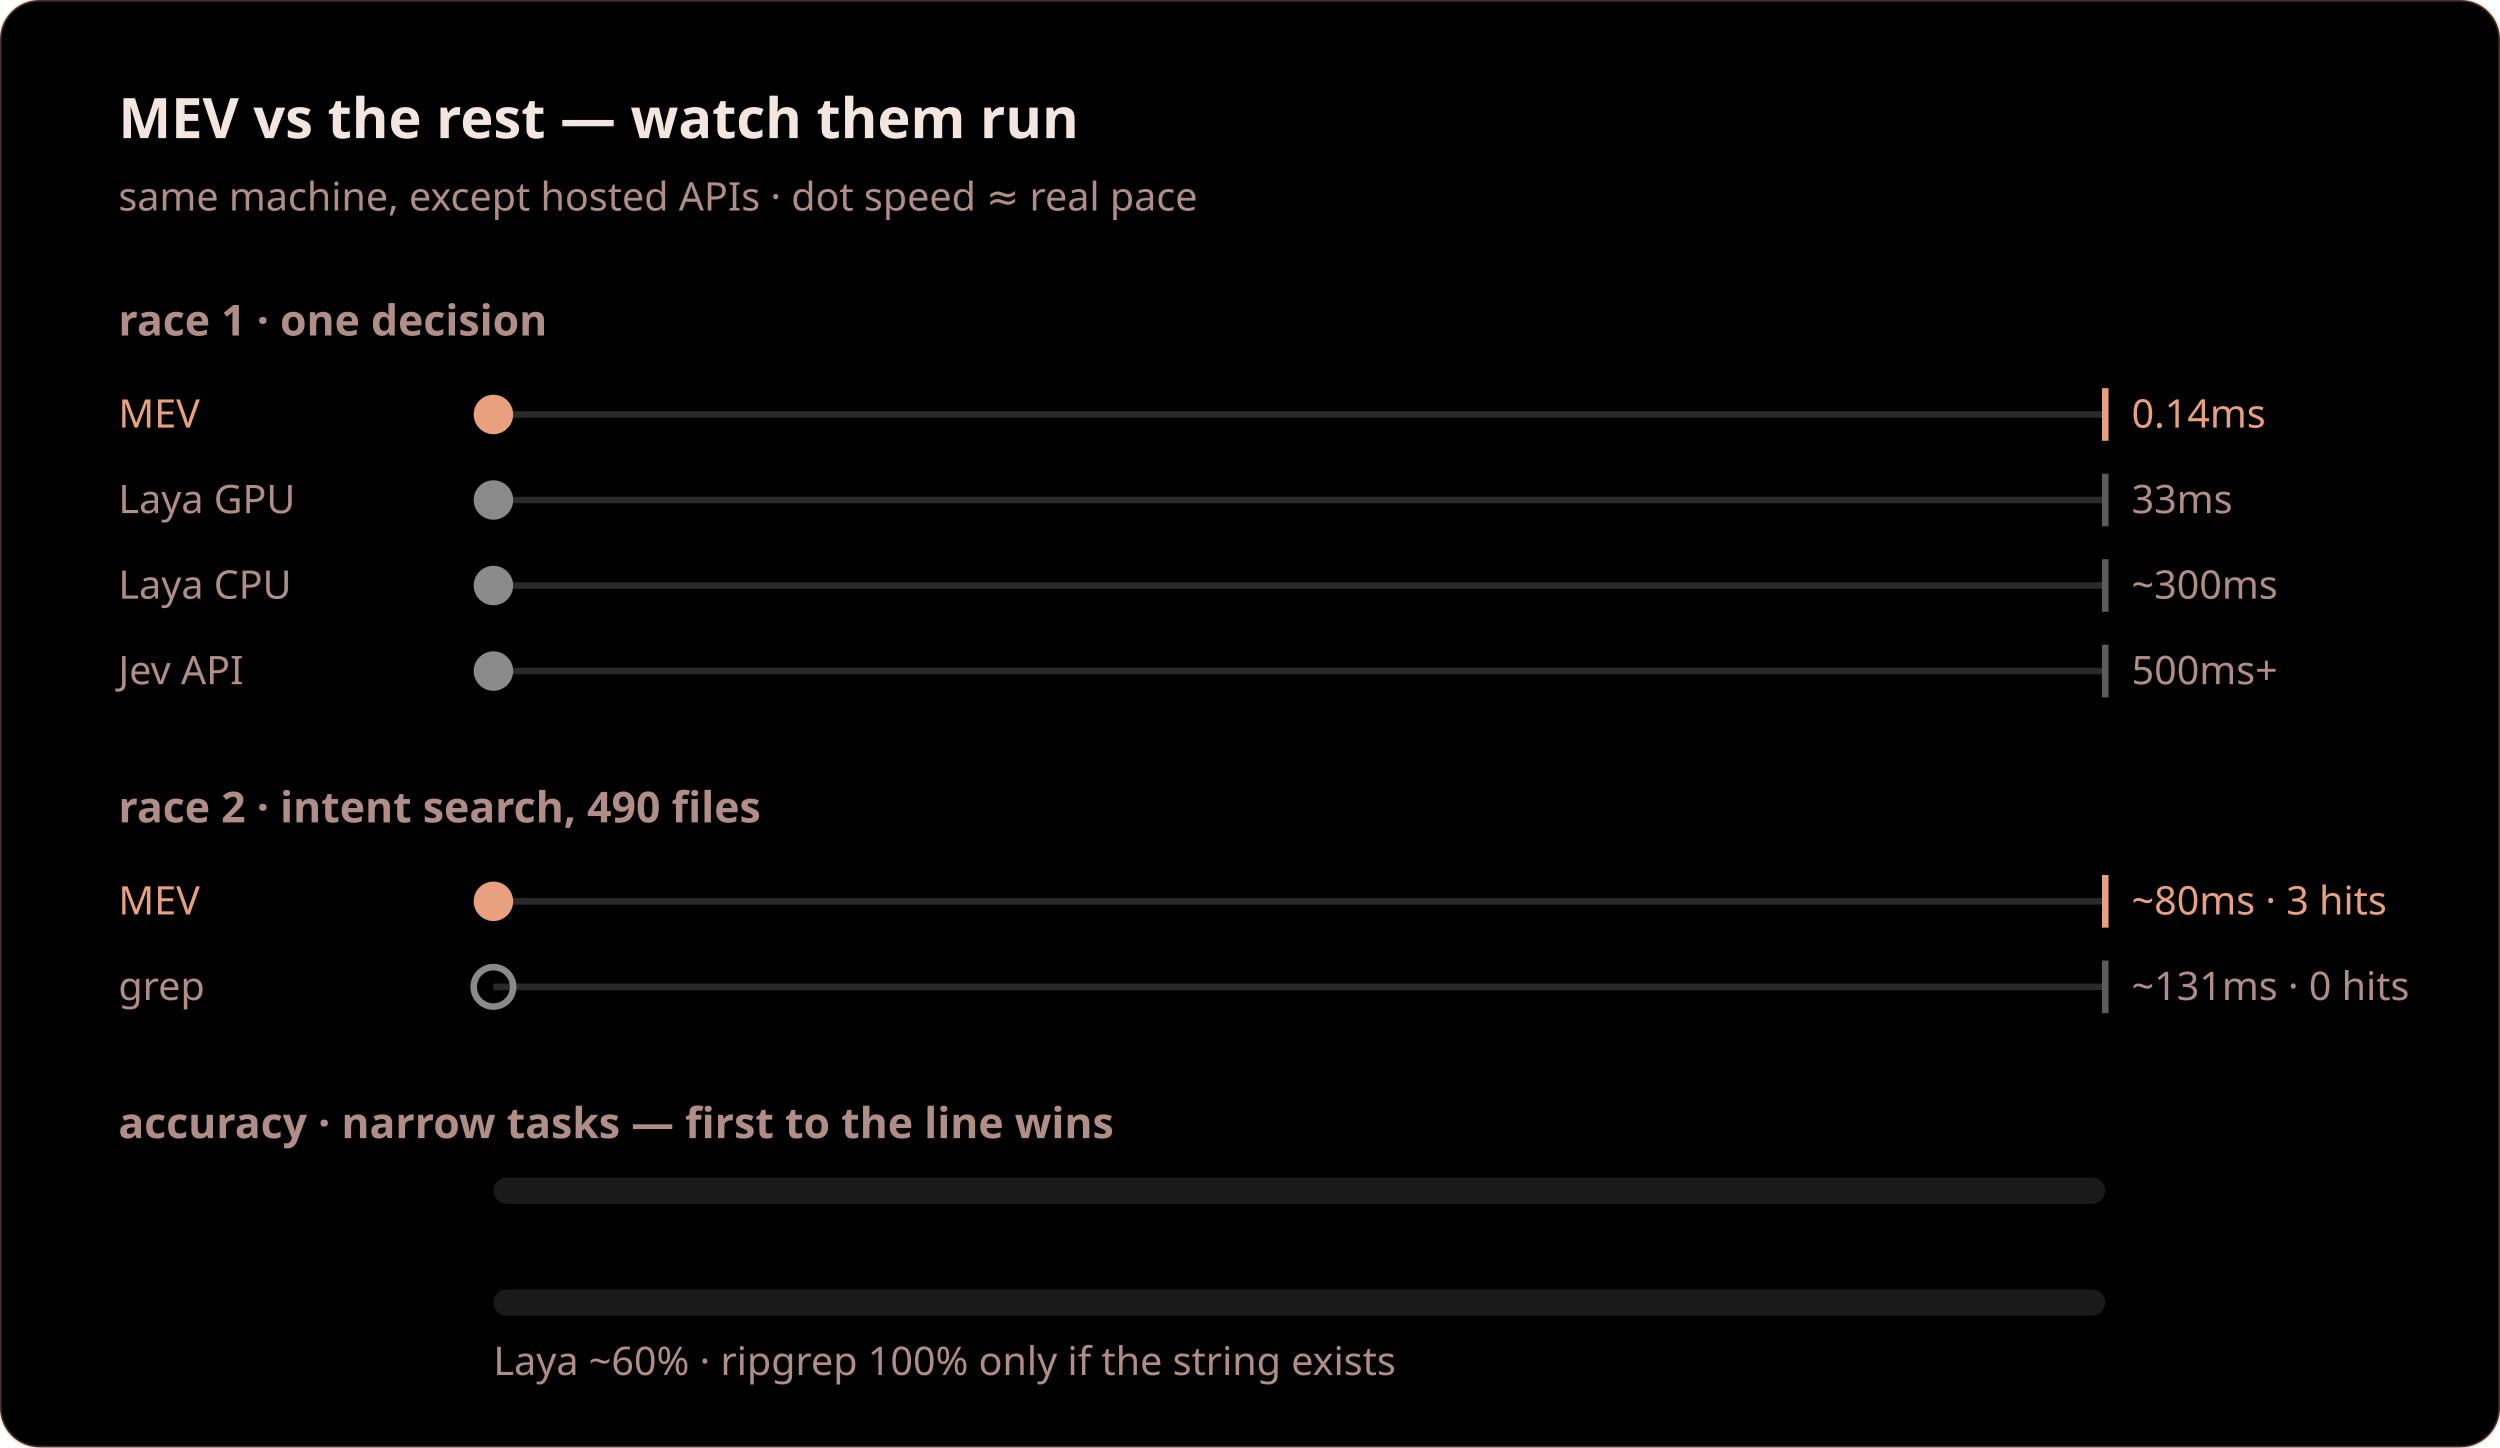
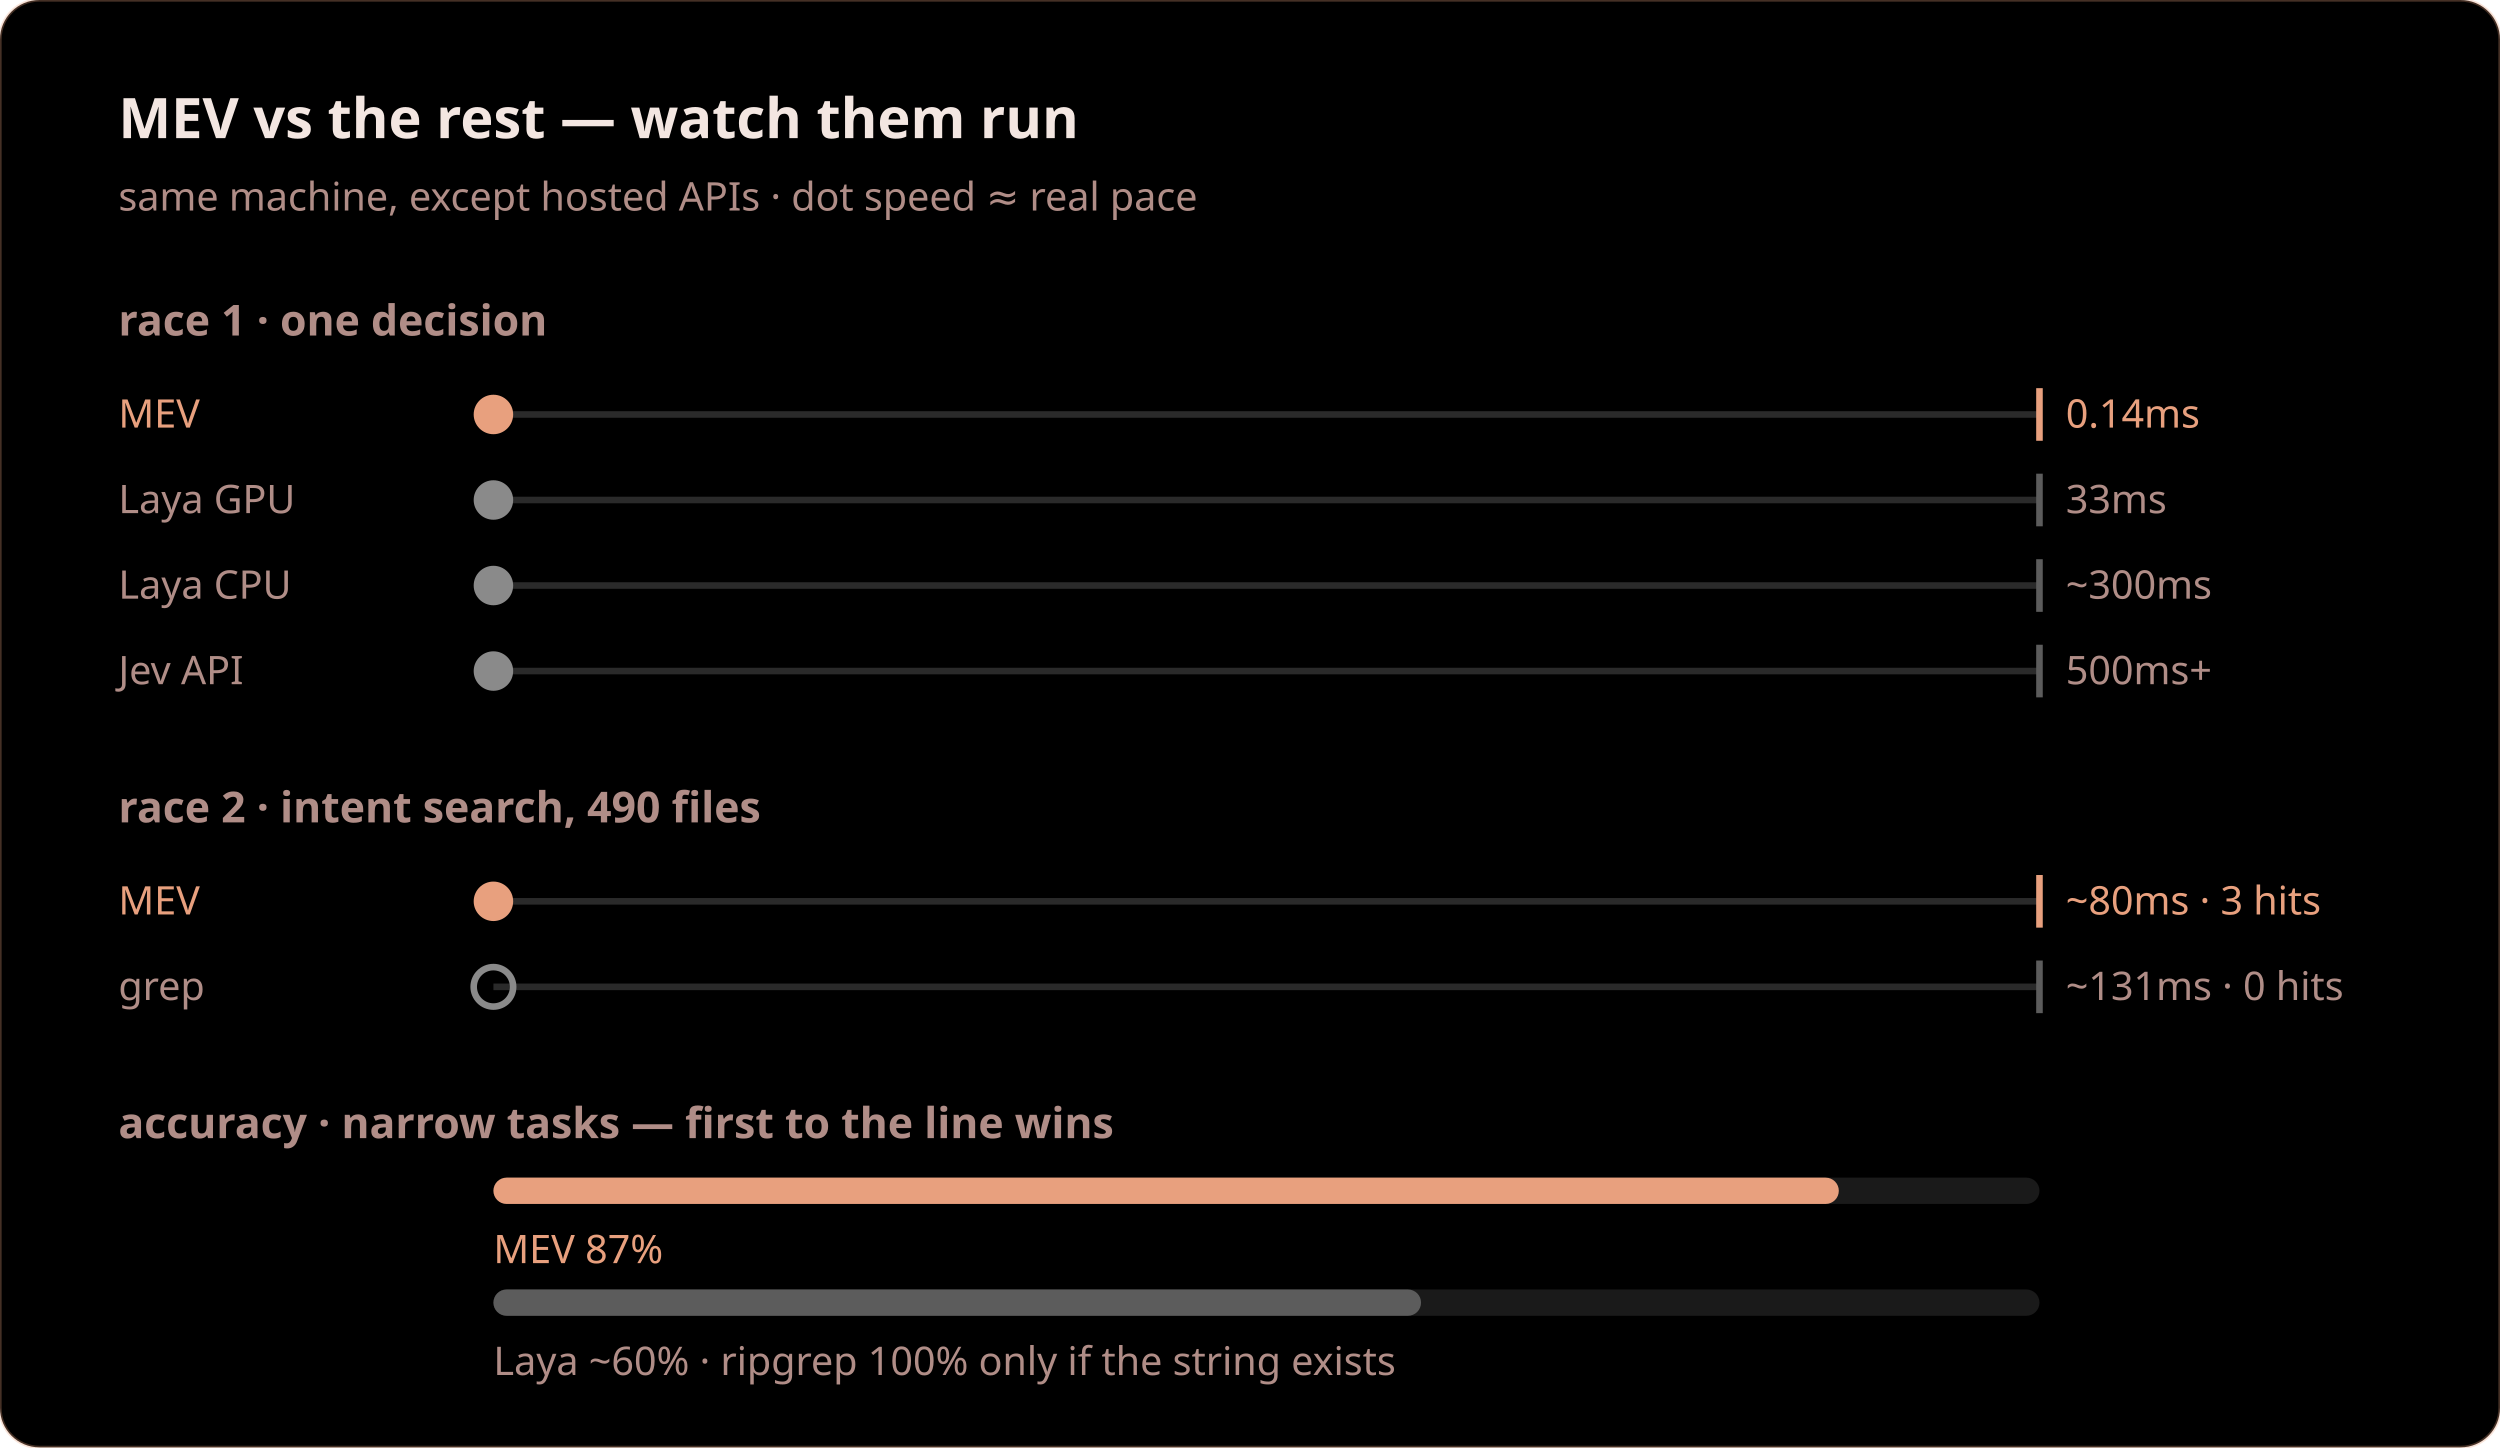
<svg xmlns="http://www.w3.org/2000/svg" width="760" height="440" viewBox="0 0 760 440" font-family="'Segoe UI', system-ui, sans-serif">
  <rect x="0" y="0" width="760" height="440" rx="12" fill="#000000" />
  <rect x="0" y="0" width="760" height="440" rx="12" fill="none" stroke="#E8A07E" stroke-opacity="0.3" />
  <text x="36" y="42" font-size="17" font-weight="600" fill="#F3E6E1">MEV vs the rest — watch them run</text>
  <text x="36" y="64" font-size="12" fill="#B08D87">same machine, except hosted APIs · dot speed ≈ real pace</text>
  <text x="36" y="102" font-size="13" font-weight="600" fill="#B08D87">race 1 · one decision</text>
  <text x="36" y="130" font-size="12" fill="#E8A07E">MEV</text>
-   <line x1="150" y1="126" x2="640" y2="126" stroke="#2a2a2a" stroke-width="2" />
-   <line x1="640" y1="118" x2="640" y2="134" stroke="#E8A07E" stroke-width="2" />
+   <line x1="150" y1="126" x2="620" y2="126" stroke="#2a2a2a" stroke-width="2" />
+   <line x1="620" y1="118" x2="620" y2="134" stroke="#E8A07E" stroke-width="2" />
  <circle cx="150" cy="126" r="6" fill="#E8A07E">
-     <animate attributeName="cx" from="150" to="640" dur="0.8s" repeatCount="indefinite" />
+     <animate attributeName="cx" from="150" to="620" dur="0.8s" repeatCount="indefinite" />
    <animate attributeName="opacity" values="1;1;0.2;1" keyTimes="0;0.85;0.95;1" dur="0.8s" repeatCount="indefinite" />
  </circle>
-   <text x="648" y="130" font-size="12" fill="#E8A07E">0.14ms</text>
+   <text x="628" y="130" font-size="12" fill="#E8A07E">0.14ms</text>
  <text x="36" y="156" font-size="12" fill="#B08D87">Laya GPU</text>
-   <line x1="150" y1="152" x2="640" y2="152" stroke="#2a2a2a" stroke-width="2" />
-   <line x1="640" y1="144" x2="640" y2="160" stroke="#5c5c5c" stroke-width="2" />
+   <line x1="150" y1="152" x2="620" y2="152" stroke="#2a2a2a" stroke-width="2" />
+   <line x1="620" y1="144" x2="620" y2="160" stroke="#5c5c5c" stroke-width="2" />
  <circle cx="150" cy="152" r="6" fill="#8a8a8a">
-     <animate attributeName="cx" from="150" to="640" dur="2s" repeatCount="indefinite" />
+     <animate attributeName="cx" from="150" to="620" dur="2s" repeatCount="indefinite" />
  </circle>
-   <text x="648" y="156" font-size="12" fill="#B08D87">33ms</text>
+   <text x="628" y="156" font-size="12" fill="#B08D87">33ms</text>
  <text x="36" y="182" font-size="12" fill="#B08D87">Laya CPU</text>
-   <line x1="150" y1="178" x2="640" y2="178" stroke="#2a2a2a" stroke-width="2" />
-   <line x1="640" y1="170" x2="640" y2="186" stroke="#5c5c5c" stroke-width="2" />
+   <line x1="150" y1="178" x2="620" y2="178" stroke="#2a2a2a" stroke-width="2" />
+   <line x1="620" y1="170" x2="620" y2="186" stroke="#5c5c5c" stroke-width="2" />
  <circle cx="150" cy="178" r="6" fill="#8a8a8a">
-     <animate attributeName="cx" from="150" to="640" dur="3.4s" begin="0.4s" repeatCount="indefinite" />
+     <animate attributeName="cx" from="150" to="620" dur="3.4s" begin="0.4s" repeatCount="indefinite" />
  </circle>
-   <text x="648" y="182" font-size="12" fill="#B08D87">~300ms</text>
+   <text x="628" y="182" font-size="12" fill="#B08D87">~300ms</text>
  <text x="36" y="208" font-size="12" fill="#B08D87">Jev API</text>
-   <line x1="150" y1="204" x2="640" y2="204" stroke="#2a2a2a" stroke-width="2" />
-   <line x1="640" y1="196" x2="640" y2="212" stroke="#5c5c5c" stroke-width="2" />
+   <line x1="150" y1="204" x2="620" y2="204" stroke="#2a2a2a" stroke-width="2" />
+   <line x1="620" y1="196" x2="620" y2="212" stroke="#5c5c5c" stroke-width="2" />
  <circle cx="150" cy="204" r="6" fill="#8a8a8a">
-     <animate attributeName="cx" from="150" to="640" dur="4.2s" begin="0.8s" repeatCount="indefinite" />
+     <animate attributeName="cx" from="150" to="620" dur="4.2s" begin="0.8s" repeatCount="indefinite" />
  </circle>
-   <text x="648" y="208" font-size="12" fill="#B08D87">500ms+</text>
+   <text x="628" y="208" font-size="12" fill="#B08D87">500ms+</text>
  <text x="36" y="250" font-size="13" font-weight="600" fill="#B08D87">race 2 · intent search, 490 files</text>
  <text x="36" y="278" font-size="12" fill="#E8A07E">MEV</text>
-   <line x1="150" y1="274" x2="640" y2="274" stroke="#2a2a2a" stroke-width="2" />
-   <line x1="640" y1="266" x2="640" y2="282" stroke="#E8A07E" stroke-width="2" />
+   <line x1="150" y1="274" x2="620" y2="274" stroke="#2a2a2a" stroke-width="2" />
+   <line x1="620" y1="266" x2="620" y2="282" stroke="#E8A07E" stroke-width="2" />
  <circle cx="150" cy="274" r="6" fill="#E8A07E">
-     <animate attributeName="cx" from="150" to="640" dur="1.4s" repeatCount="indefinite" />
+     <animate attributeName="cx" from="150" to="620" dur="1.4s" repeatCount="indefinite" />
    <animate attributeName="opacity" values="1;1;0.2;1" keyTimes="0;0.85;0.95;1" dur="1.4s" repeatCount="indefinite" />
  </circle>
-   <text x="648" y="278" font-size="12" fill="#E8A07E">~80ms · 3 hits</text>
+   <text x="628" y="278" font-size="12" fill="#E8A07E">~80ms · 3 hits</text>
  <text x="36" y="304" font-size="12" fill="#B08D87">grep</text>
-   <line x1="150" y1="300" x2="640" y2="300" stroke="#2a2a2a" stroke-width="2" />
-   <line x1="640" y1="292" x2="640" y2="308" stroke="#5c5c5c" stroke-width="2" />
+   <line x1="150" y1="300" x2="620" y2="300" stroke="#2a2a2a" stroke-width="2" />
+   <line x1="620" y1="292" x2="620" y2="308" stroke="#5c5c5c" stroke-width="2" />
  <circle cx="150" cy="300" r="6" fill="none" stroke="#8a8a8a" stroke-width="2">
-     <animate attributeName="cx" from="150" to="640" dur="2.2s" begin="0.3s" repeatCount="indefinite" />
+     <animate attributeName="cx" from="150" to="620" dur="2.2s" begin="0.3s" repeatCount="indefinite" />
  </circle>
-   <text x="648" y="304" font-size="12" fill="#B08D87">~131ms · 0 hits</text>
+   <text x="628" y="304" font-size="12" fill="#B08D87">~131ms · 0 hits</text>
  <text x="36" y="346" font-size="13" font-weight="600" fill="#B08D87">accuracy · narrow tasks — first to the line wins</text>
-   <rect x="150" y="358" width="490" height="8" rx="4" fill="#1a1a1a" />
-   <rect x="150" y="358" width="0" height="8" rx="4" fill="#E8A07E">
-     <animate attributeName="width" from="0" to="426" begin="0.5s" dur="0.9s" calcMode="spline" keySplines="0.3 0 0.2 1" fill="freeze" />
+   <rect x="150" y="358" width="470" height="8" rx="4" fill="#1a1a1a" />
+   <rect x="150" y="358" width="409" height="8" rx="4" fill="#E8A07E">
+     <animate attributeName="width" from="0" to="409" begin="0.5s" dur="0.9s" calcMode="spline" keySplines="0.3 0 0.2 1" fill="freeze" />
  </rect>
-   <text x="150" y="384" font-size="12" fill="#E8A07E" opacity="0">MEV 87%<animate attributeName="opacity" from="0" to="1" begin="1.3s" dur="0.3s" fill="freeze" />
+   <text x="150" y="384" font-size="12" fill="#E8A07E" opacity="1">MEV 87%<animate attributeName="opacity" values="0;1" keyTimes="0;1" begin="1.3s" dur="0.3s" fill="freeze" />
  </text>
-   <rect x="150" y="392" width="490" height="8" rx="4" fill="#1a1a1a" />
-   <rect x="150" y="392" width="0" height="8" rx="4" fill="#5c5c5c">
-     <animate attributeName="width" from="0" to="294" begin="0.8s" dur="0.9s" calcMode="spline" keySplines="0.3 0 0.2 1" fill="freeze" />
+   <rect x="150" y="392" width="470" height="8" rx="4" fill="#1a1a1a" />
+   <rect x="150" y="392" width="282" height="8" rx="4" fill="#5c5c5c">
+     <animate attributeName="width" from="0" to="282" begin="0.8s" dur="0.9s" calcMode="spline" keySplines="0.3 0 0.2 1" fill="freeze" />
  </rect>
  <text x="150" y="418" font-size="12" fill="#B08D87">Laya ~60% · ripgrep 100% only if the string exists</text>
</svg>
